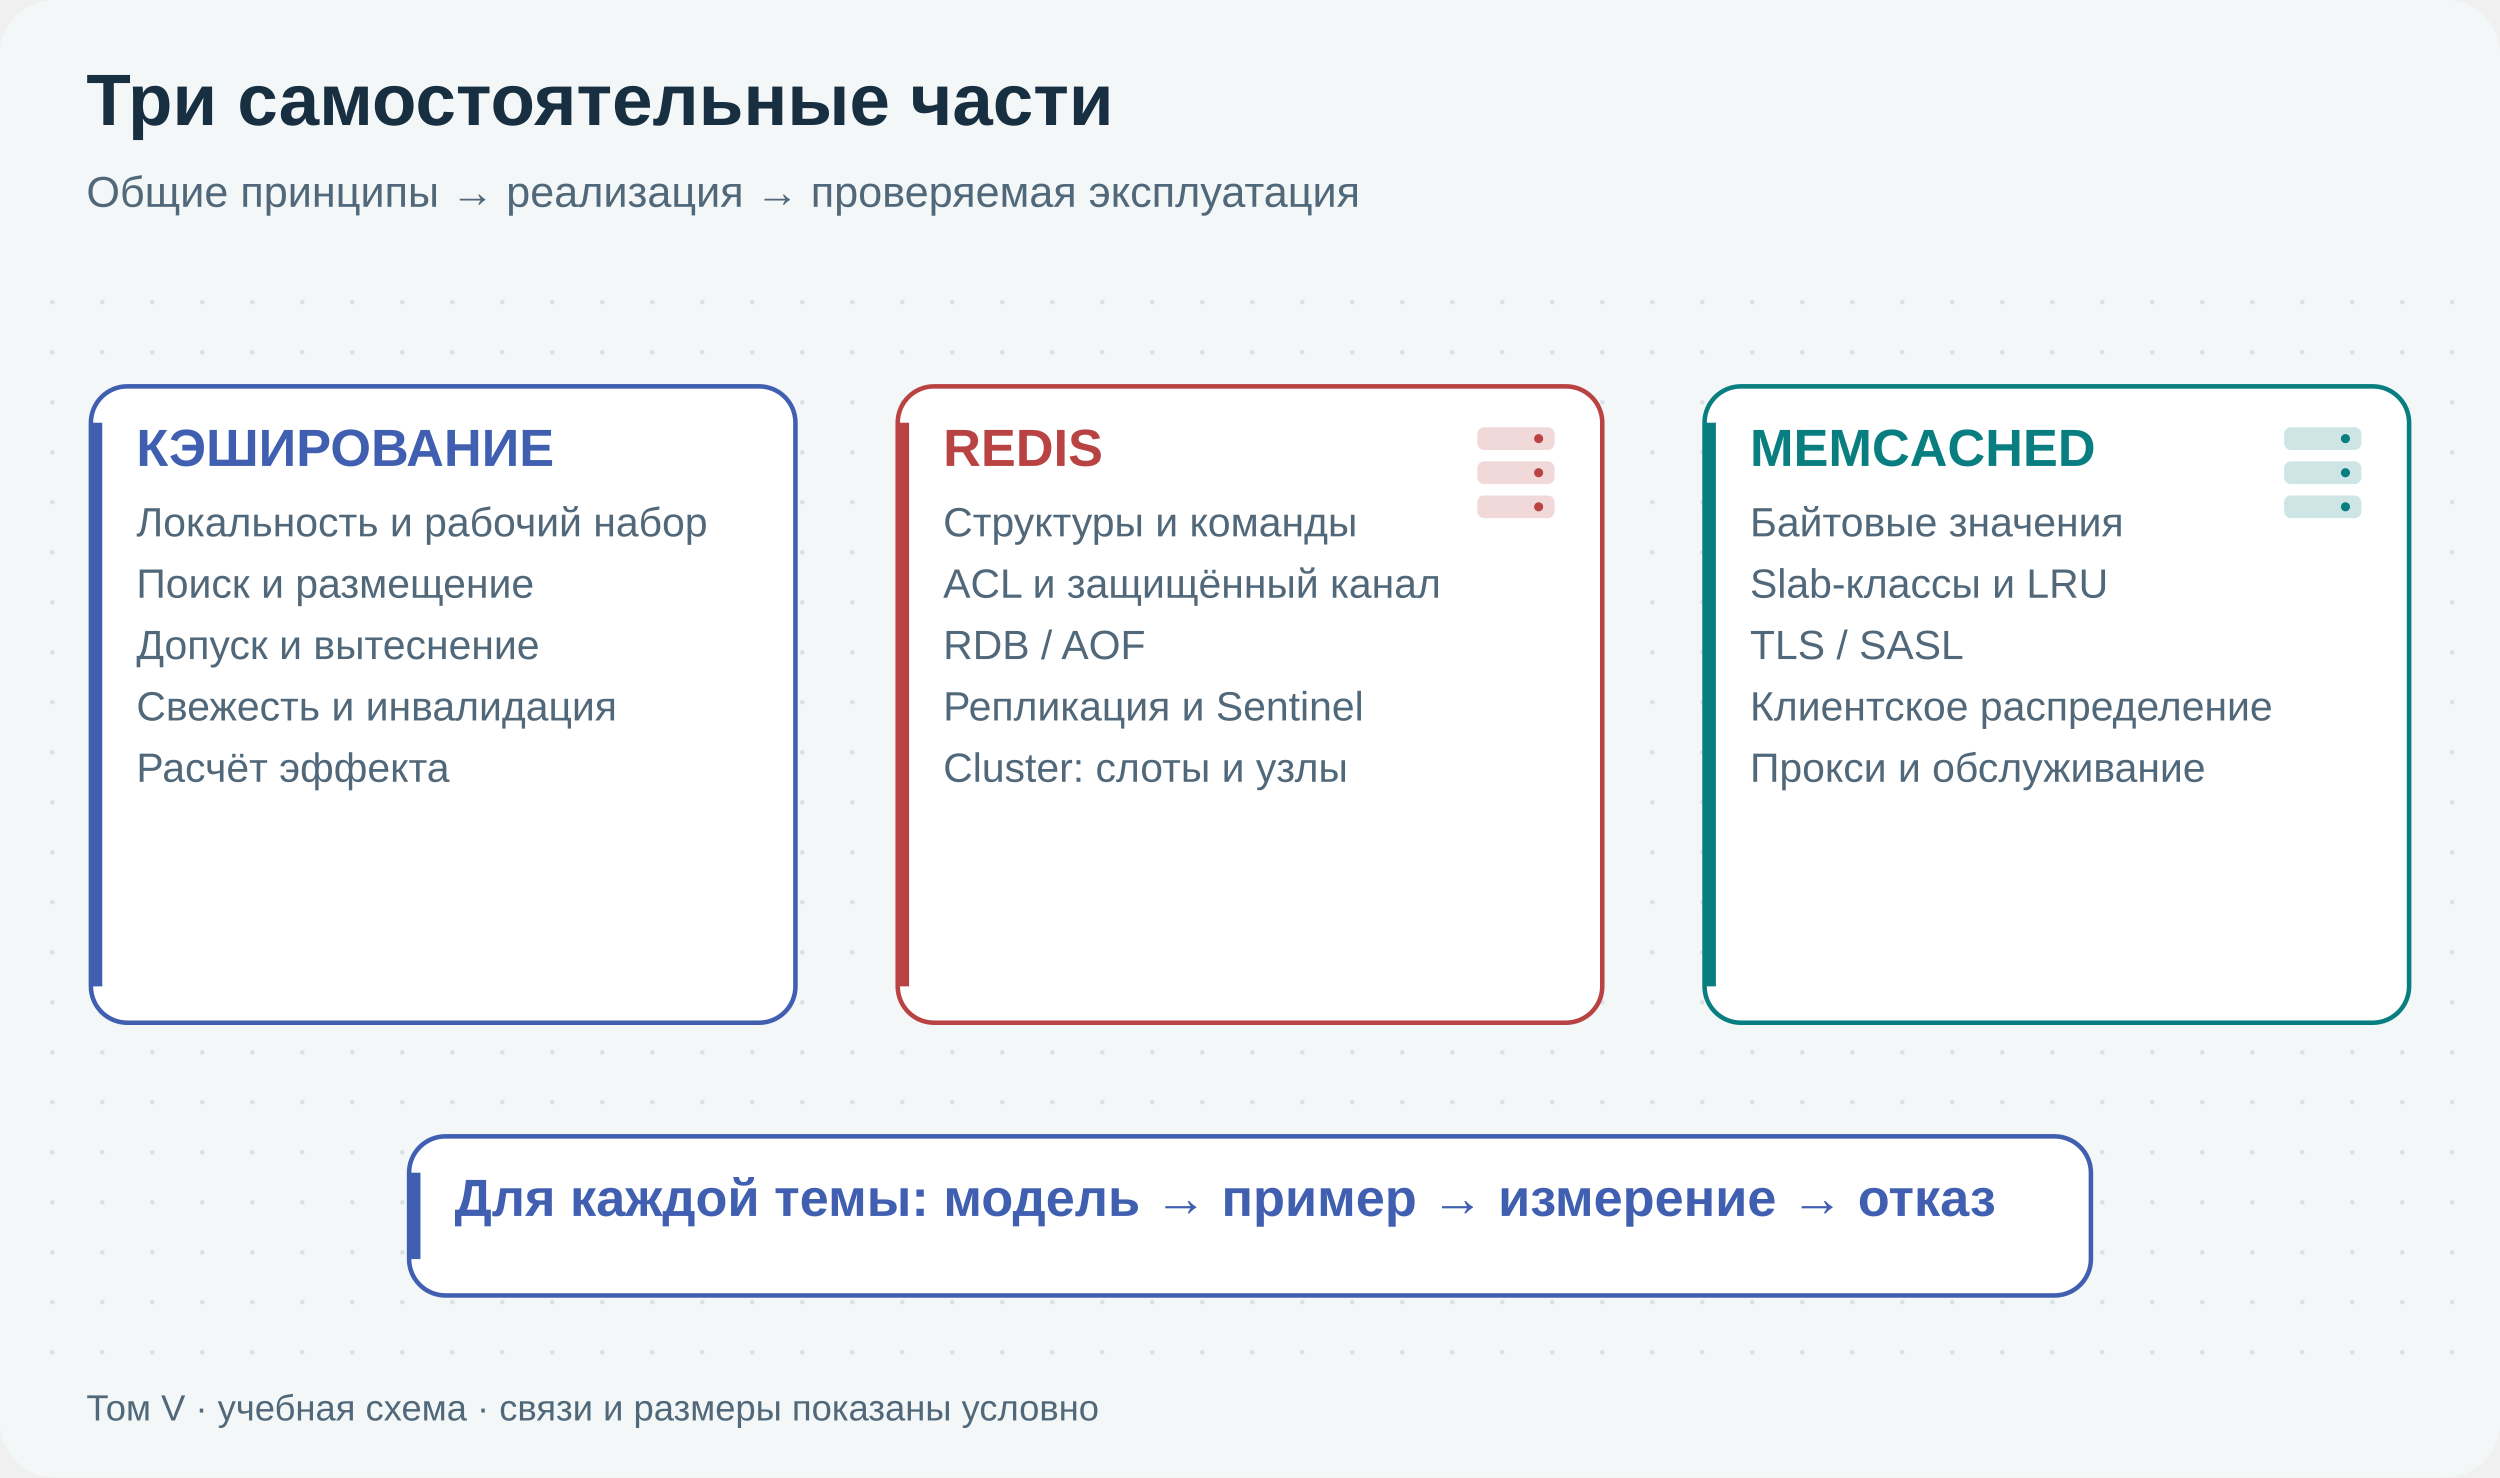
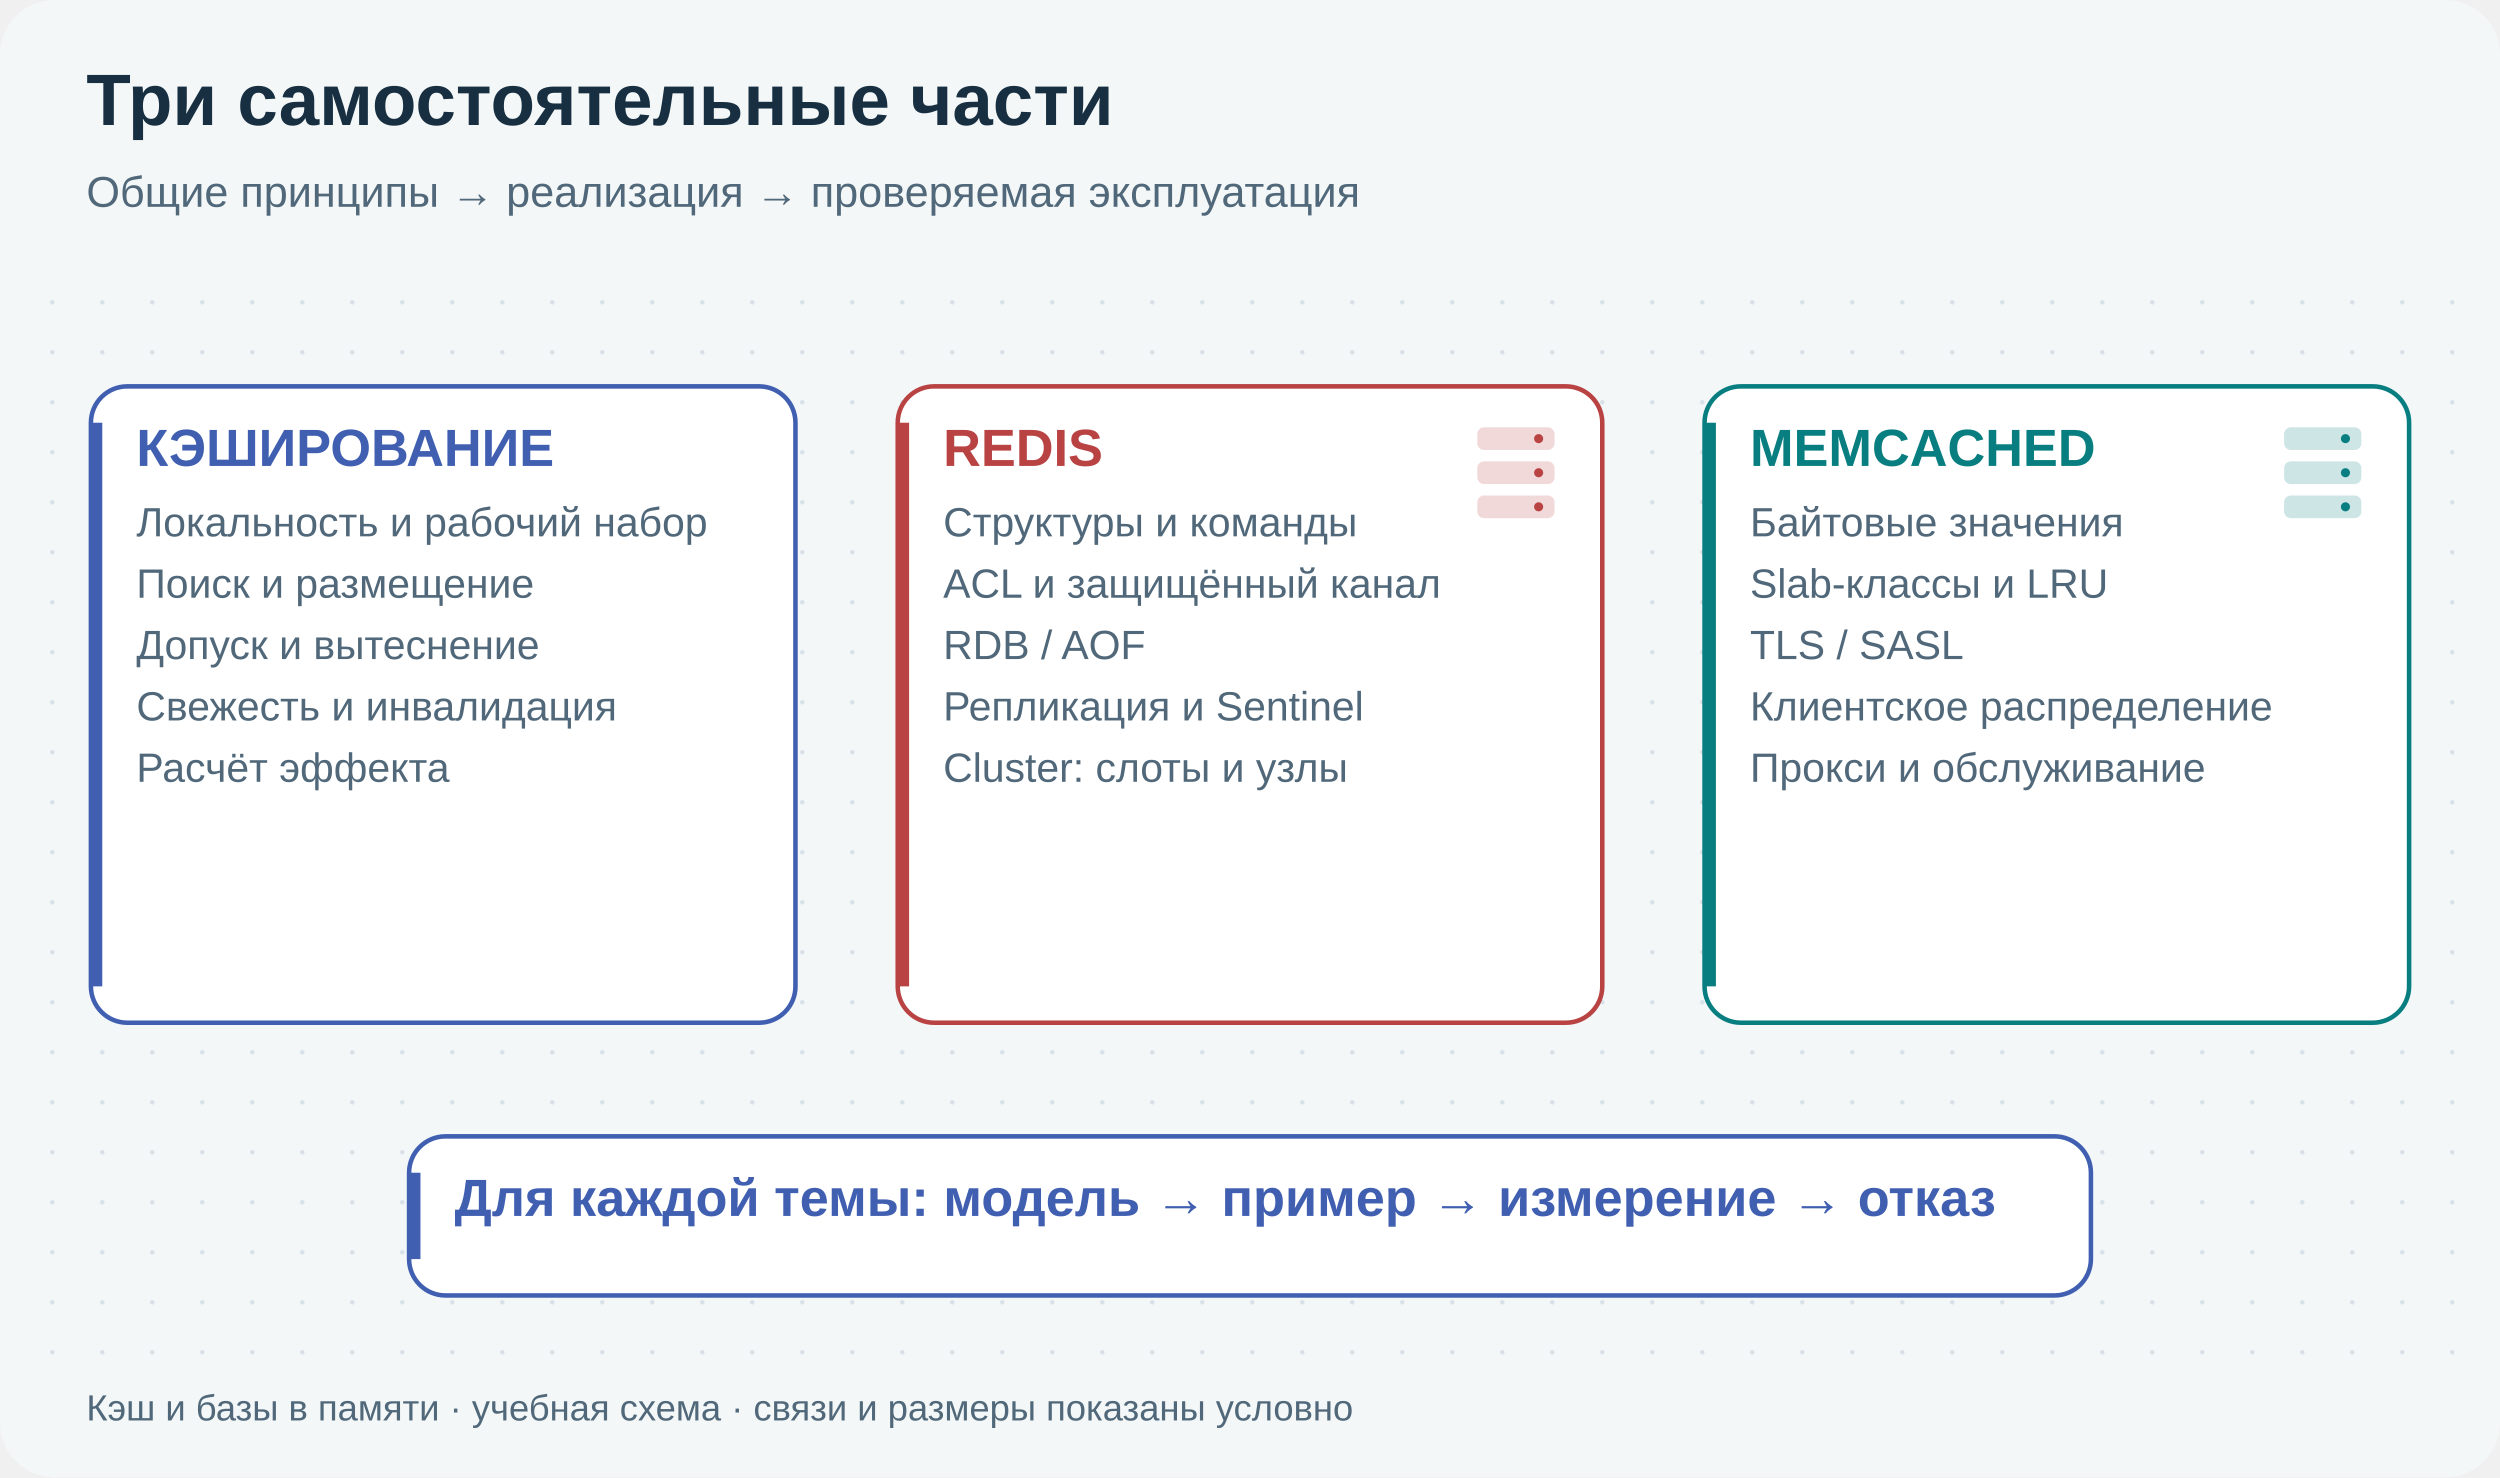
<svg xmlns="http://www.w3.org/2000/svg" viewBox="0 0 1100 650" role="img" aria-labelledby="title desc">
  <defs>
    <marker id="arrow" markerWidth="9" markerHeight="9" refX="8" refY="4.5" orient="auto-start-reverse">
      <path d="M0,0 L9,4.5 L0,9" fill="context-stroke" />
    </marker>
    <pattern id="grid" width="22" height="22" patternUnits="userSpaceOnUse">
      <circle cx="1" cy="1" r="1" fill="#d8e1e7" />
    </pattern>
  </defs>
  <rect width="1100" height="650" rx="24" fill="#f3f7f8" />
  <rect x="20" y="125" width="1060" height="485" fill="url(#grid)" />
  <g font-family="Segoe UI,Arial,sans-serif">
    <text x="38" y="55" fill="#172f40" font-size="32" font-weight="700">Три самостоятельные части</text>
    <text x="38" y="91" fill="#506879" font-size="19" font-weight="400">Общие принципы → реализация → проверяемая эксплуатация</text>
    <rect x="40" y="170" width="310" height="280" rx="16" fill="#ffffff" stroke="#405fb1" stroke-width="2" />
    <rect x="40" y="186" width="5" height="248" fill="#405fb1" />
    <text x="60" y="205" fill="#405fb1" font-size="23" font-weight="700">КЭШИРОВАНИЕ</text>
    <text x="60" y="236" fill="#506879" font-size="18" font-weight="400">Локальность и рабочий набор</text>
    <text x="60" y="263" fill="#506879" font-size="18" font-weight="400">Поиск и размещение</text>
    <text x="60" y="290" fill="#506879" font-size="18" font-weight="400">Допуск и вытеснение</text>
    <text x="60" y="317" fill="#506879" font-size="18" font-weight="400">Свежесть и инвалидация</text>
    <text x="60" y="344" fill="#506879" font-size="18" font-weight="400">Расчёт эффекта</text>
    <rect x="395" y="170" width="310" height="280" rx="16" fill="#ffffff" stroke="#b94343" stroke-width="2" />
    <rect x="395" y="186" width="5" height="248" fill="#b94343" />
    <text x="415" y="205" fill="#b94343" font-size="23" font-weight="700">REDIS</text>
    <text x="415" y="236" fill="#506879" font-size="18" font-weight="400">Структуры и команды</text>
    <text x="415" y="263" fill="#506879" font-size="18" font-weight="400">ACL и защищённый канал</text>
    <text x="415" y="290" fill="#506879" font-size="18" font-weight="400">RDB / AOF</text>
    <text x="415" y="317" fill="#506879" font-size="18" font-weight="400">Репликация и Sentinel</text>
    <text x="415" y="344" fill="#506879" font-size="18" font-weight="400">Cluster: слоты и узлы</text>
    <rect x="650" y="188" width="34" height="10" rx="3" fill="#b94343" opacity=".20" />
    <circle cx="677" cy="193" r="2" fill="#b94343" />
    <rect x="650" y="203" width="34" height="10" rx="3" fill="#b94343" opacity=".20" />
    <circle cx="677" cy="208" r="2" fill="#b94343" />
    <rect x="650" y="218" width="34" height="10" rx="3" fill="#b94343" opacity=".20" />
    <circle cx="677" cy="223" r="2" fill="#b94343" />
    <rect x="750" y="170" width="310" height="280" rx="16" fill="#ffffff" stroke="#087e80" stroke-width="2" />
    <rect x="750" y="186" width="5" height="248" fill="#087e80" />
    <text x="770" y="205" fill="#087e80" font-size="23" font-weight="700">MEMCACHED</text>
    <text x="770" y="236" fill="#506879" font-size="18" font-weight="400">Байтовые значения</text>
    <text x="770" y="263" fill="#506879" font-size="18" font-weight="400">Slab-классы и LRU</text>
    <text x="770" y="290" fill="#506879" font-size="18" font-weight="400">TLS / SASL</text>
    <text x="770" y="317" fill="#506879" font-size="18" font-weight="400">Клиентское распределение</text>
    <text x="770" y="344" fill="#506879" font-size="18" font-weight="400">Прокси и обслуживание</text>
    <rect x="1005" y="188" width="34" height="10" rx="3" fill="#087e80" opacity=".20" />
    <circle cx="1032" cy="193" r="2" fill="#087e80" />
    <rect x="1005" y="203" width="34" height="10" rx="3" fill="#087e80" opacity=".20" />
    <circle cx="1032" cy="208" r="2" fill="#087e80" />
    <rect x="1005" y="218" width="34" height="10" rx="3" fill="#087e80" opacity=".20" />
    <circle cx="1032" cy="223" r="2" fill="#087e80" />
    <rect x="180" y="500" width="740" height="70" rx="16" fill="#ffffff" stroke="#405fb1" stroke-width="2" />
    <rect x="180" y="516" width="5" height="38" fill="#405fb1" />
    <text x="200" y="535" fill="#405fb1" font-size="23" font-weight="700">Для каждой темы: модель → пример → измерение → отказ</text>
-     <text x="38" y="625" fill="#506879" font-size="16" font-weight="400">Том V · учебная схема · связи и размеры показаны условно</text>
+     <text x="38" y="625" fill="#506879" font-size="16" font-weight="400">Кэш и базы в памяти · учебная схема · связи и размеры показаны условно</text>
  </g>
</svg>
